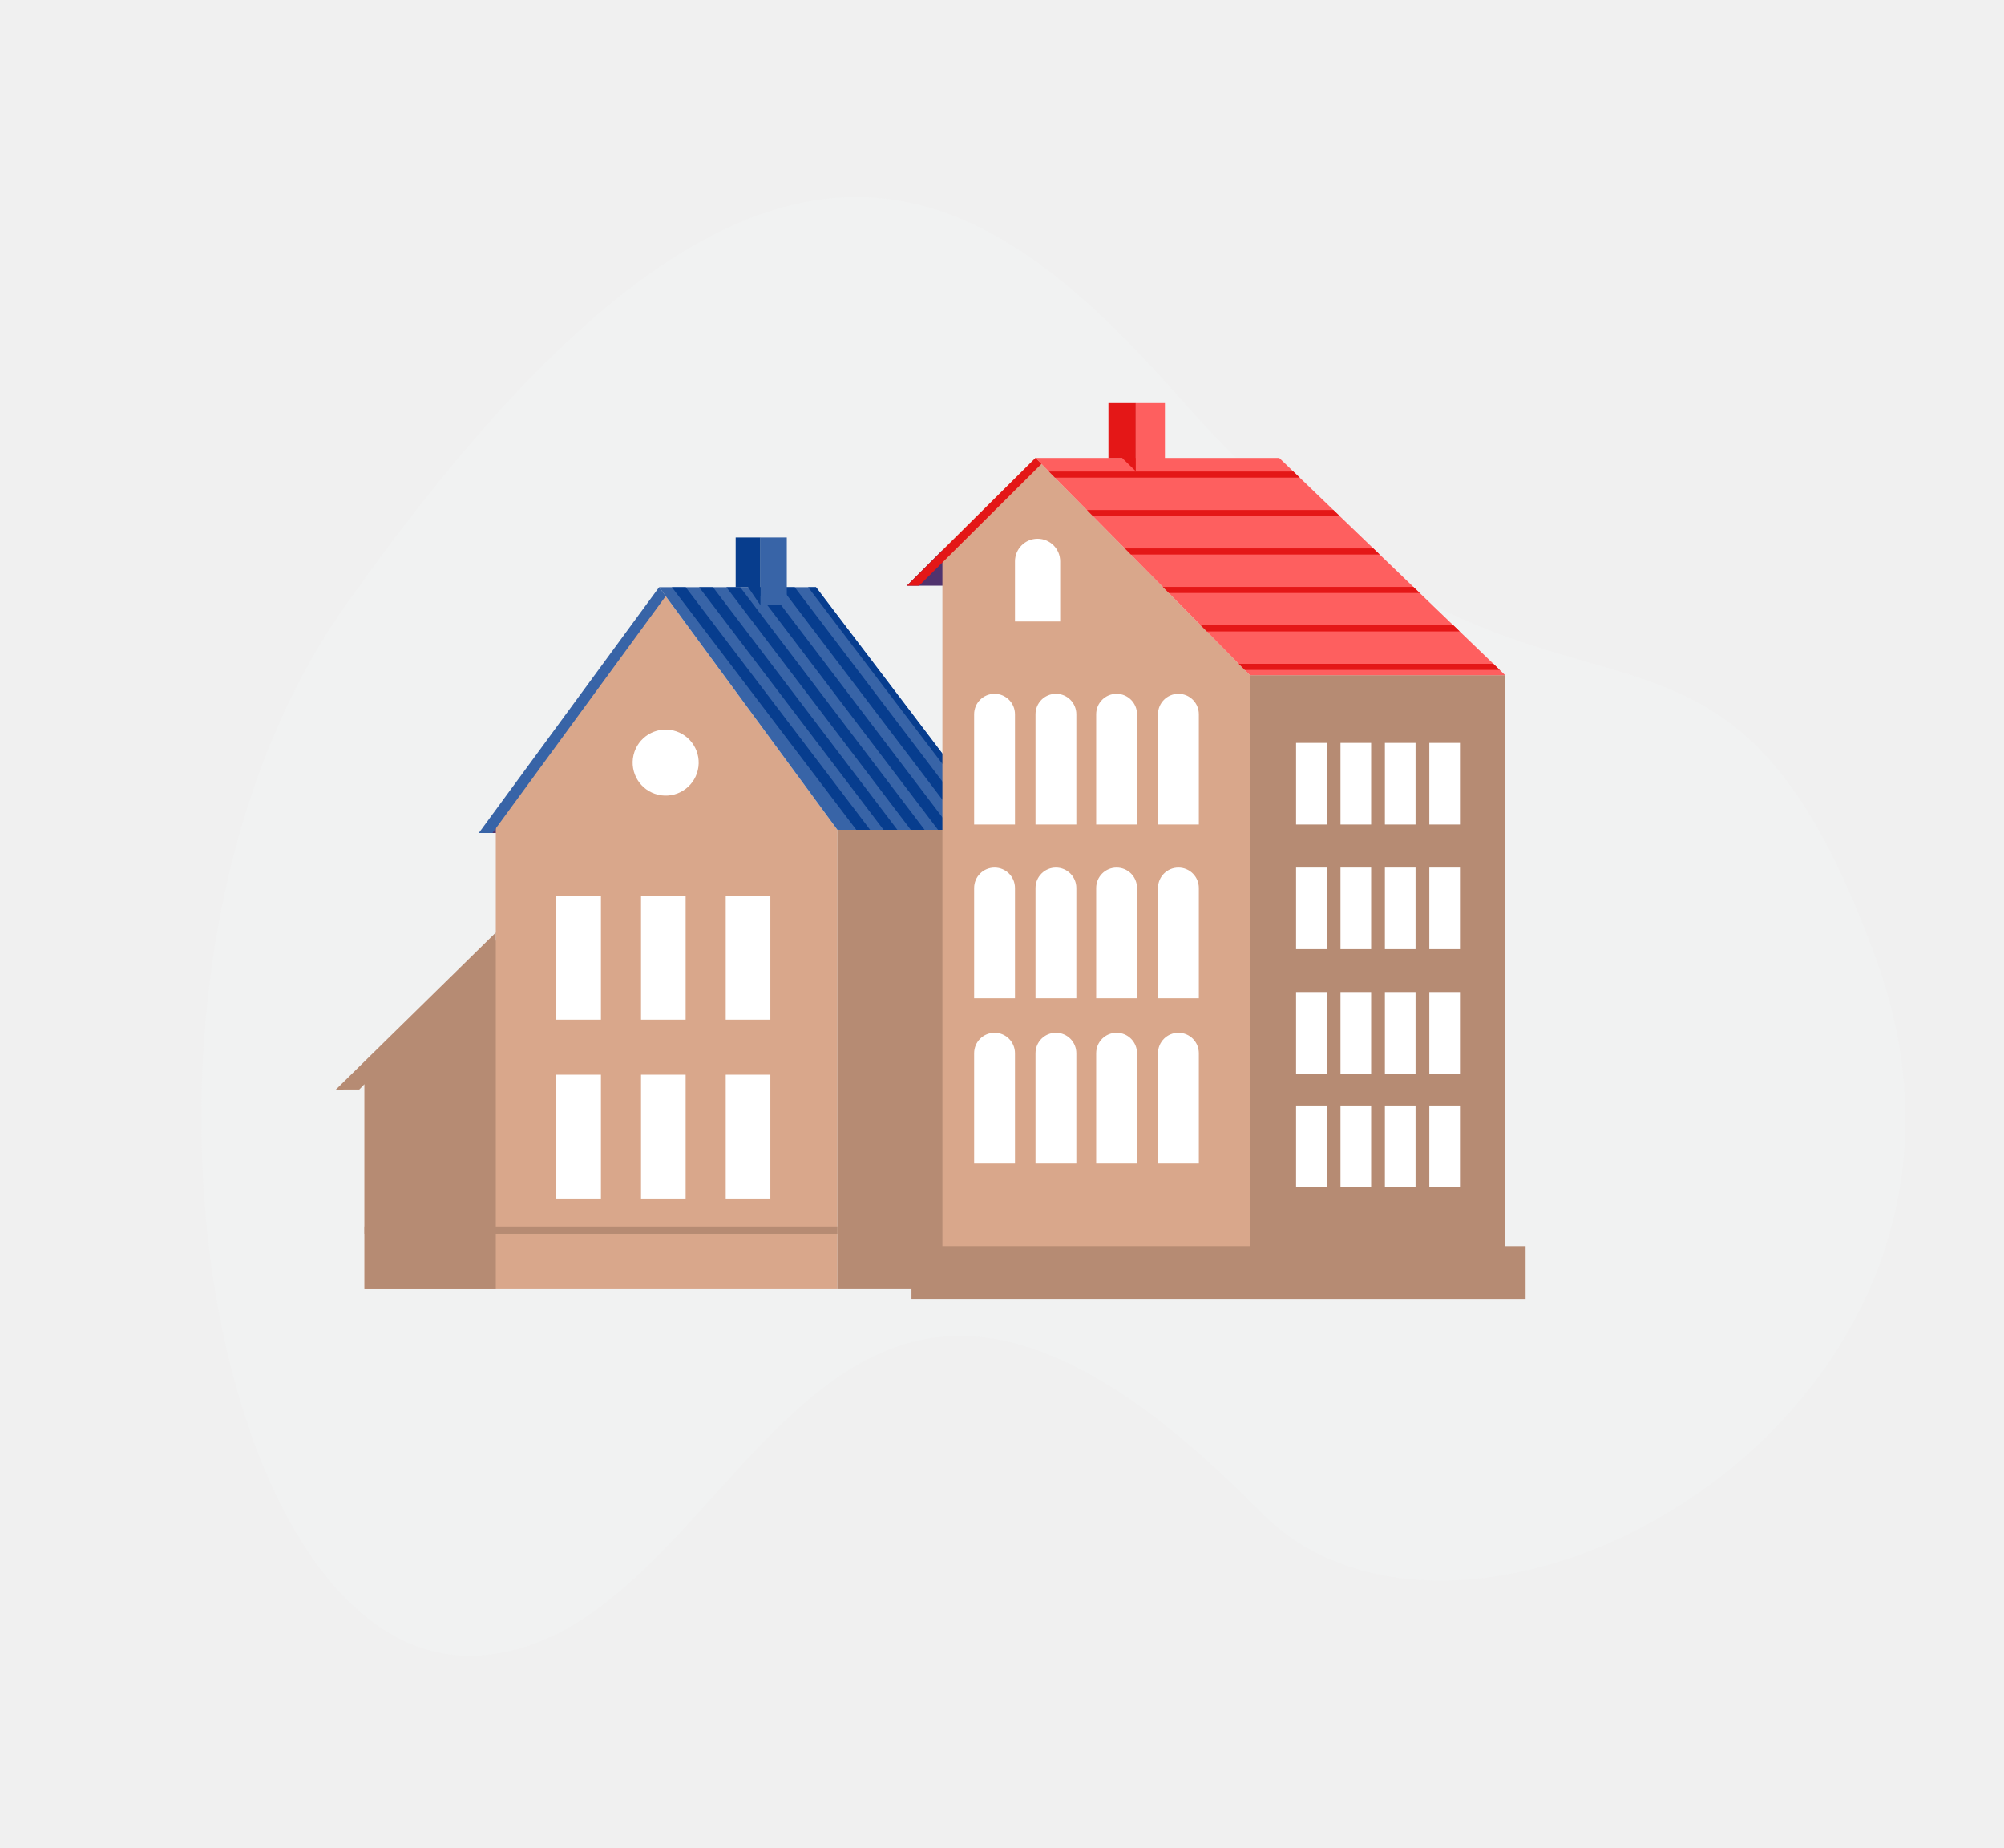
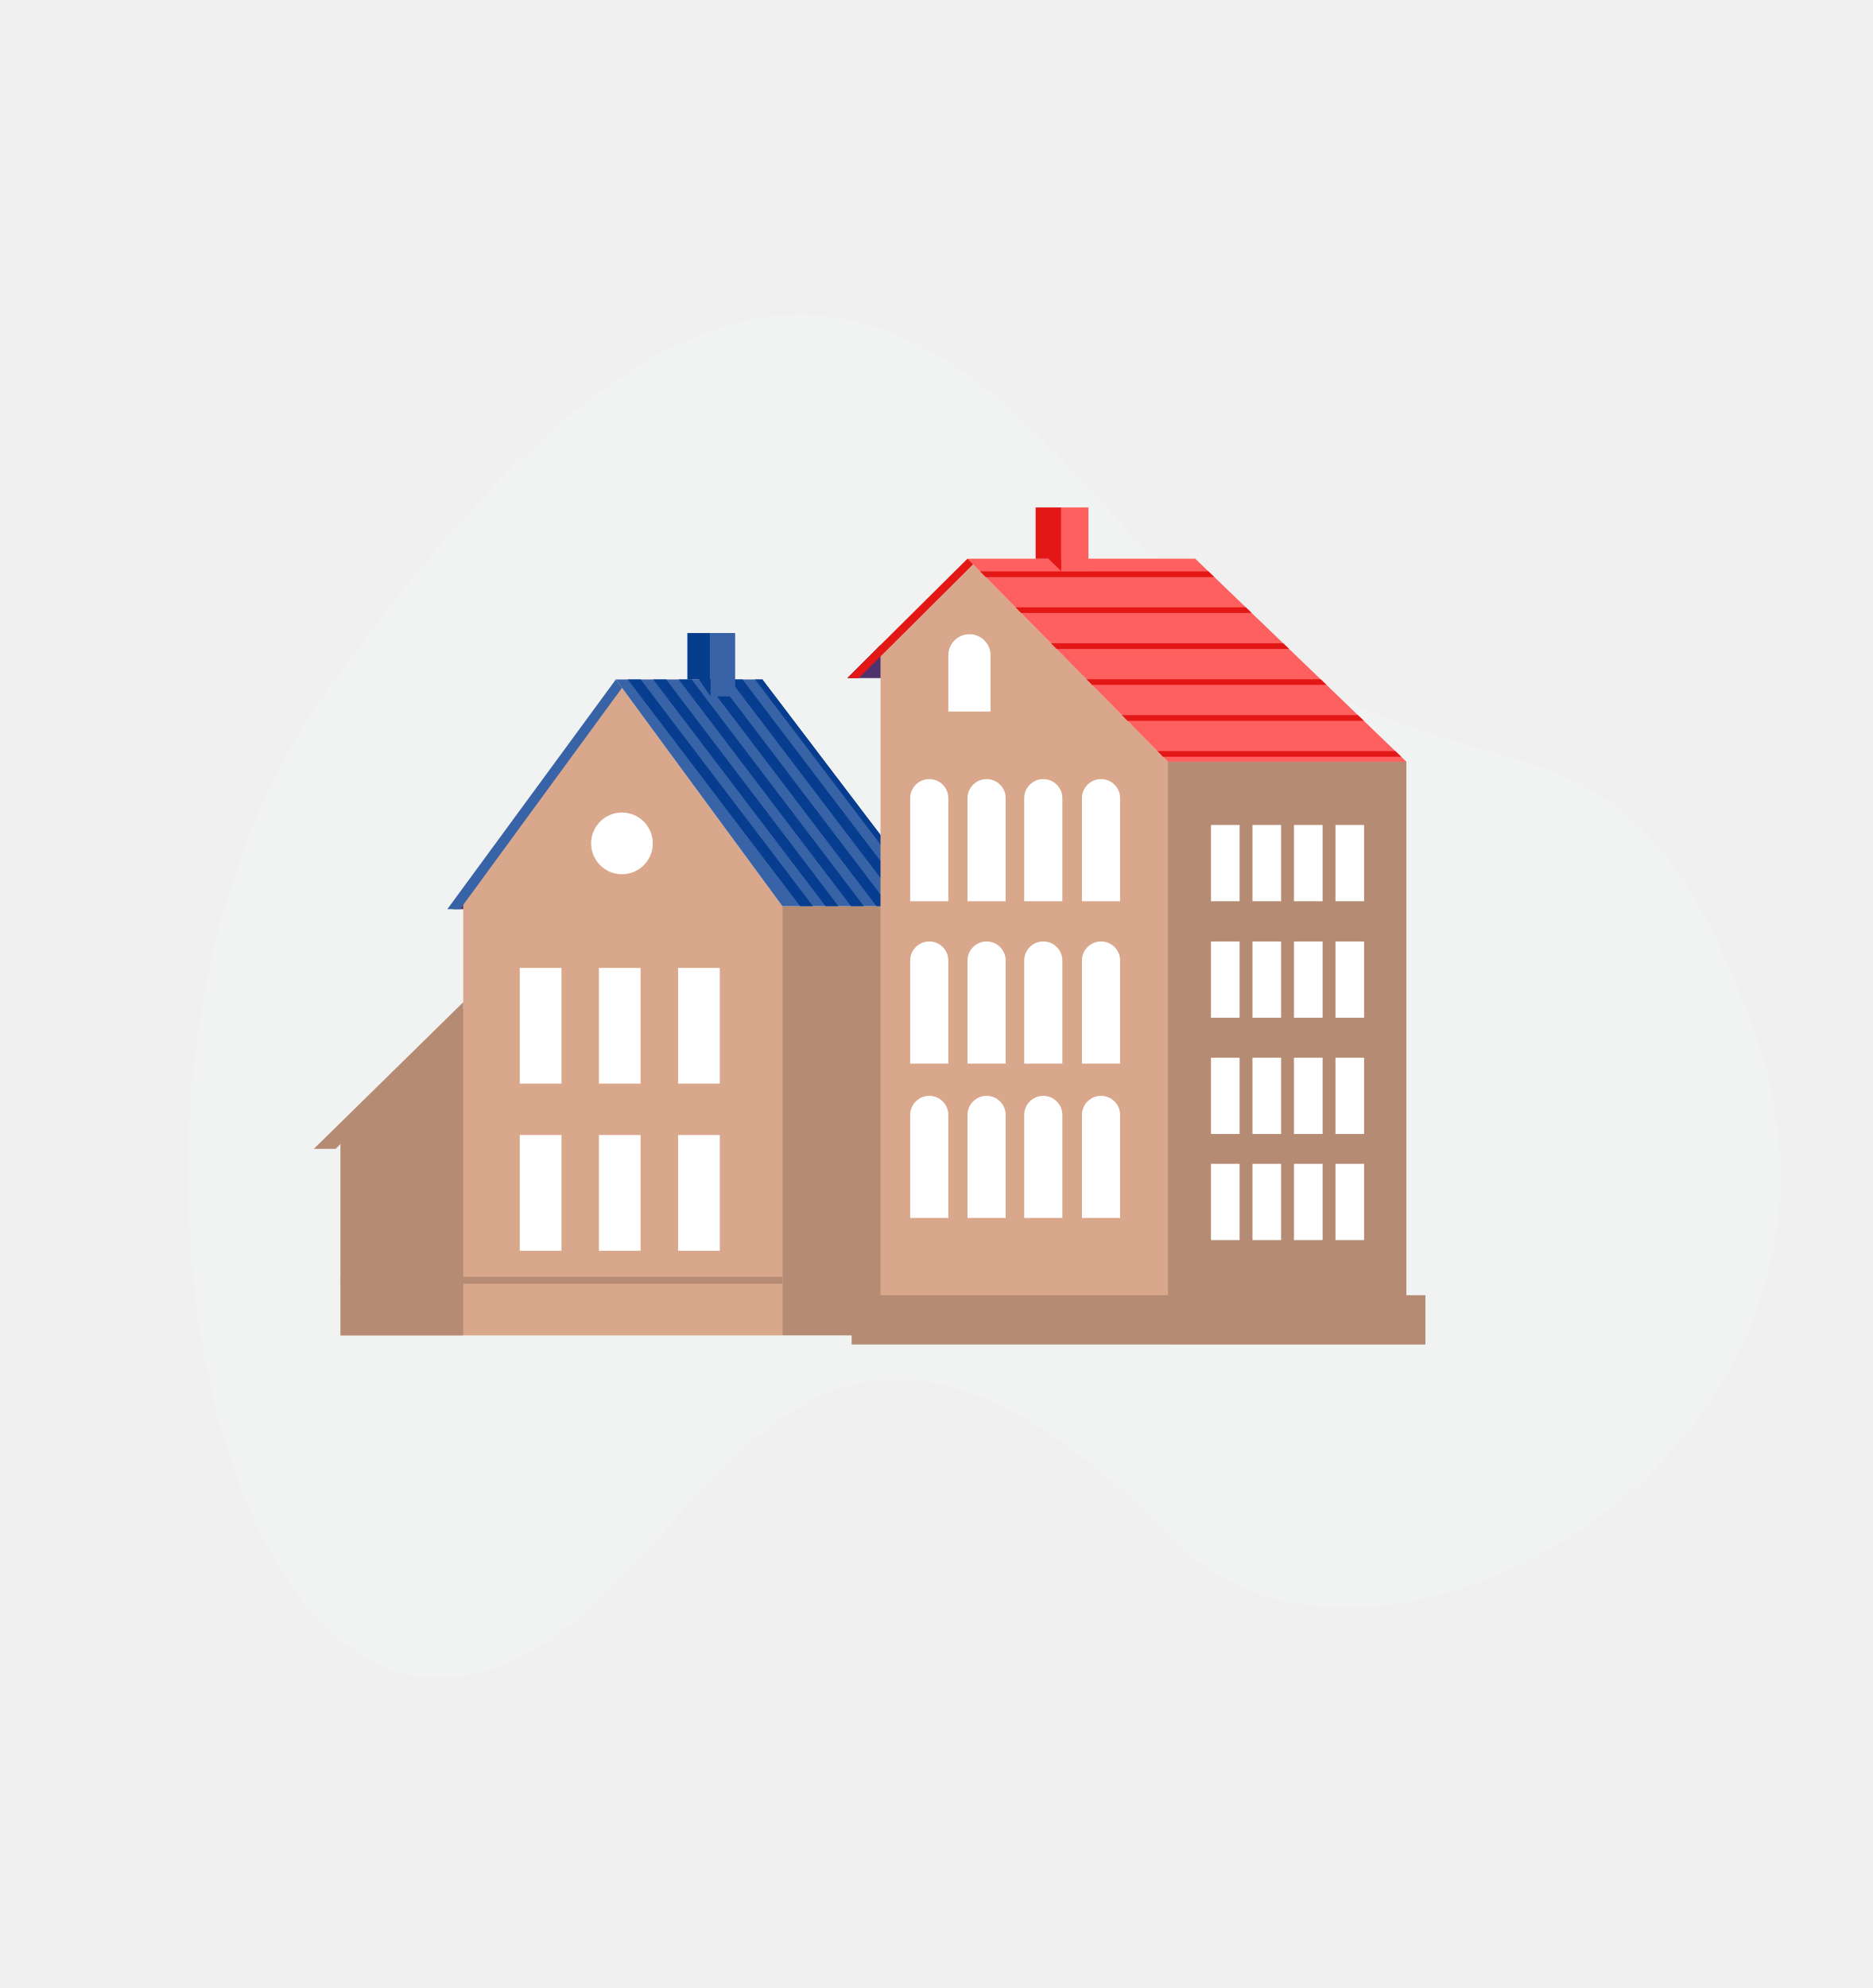
- <svg xmlns="http://www.w3.org/2000/svg" width="179" height="165" viewBox="0 0 179 165" fill="none">
+ <svg xmlns="http://www.w3.org/2000/svg" width="179" height="190" viewBox="0 0 179 165" fill="none">
  <path d="M112.52 134.962C131.414 154.214 182.183 126.039 167.6 85.716C153.017 45.394 138.634 73.204 105.261 35.41C87.227 14.987 67.501 2.252 30.865 54.055C7.386 87.254 18.735 149.645 42.95 147.837C67.164 146.029 72.373 94.056 112.52 134.962Z" fill="#F1F2F2" />
  <path d="M44.883 74.393H43.316L45.257 72.652L44.883 74.393Z" fill="#50336E" />
  <path d="M32.556 115.127H74.796V74.105L59.157 52.824L44.285 73.078V83.976L32.556 95.705V115.127Z" fill="#D9A78B" />
  <path d="M74.796 109.536H32.556V110.191H74.796V109.536Z" fill="#B68B73" />
  <path d="M88.385 74.105H74.796V115.127H88.385V74.105Z" fill="#B68B73" />
  <path d="M58.873 52.438H72.883L89.346 74.105H74.796L58.873 52.438Z" fill="#3864A7" />
  <path d="M77.72 74.105L61.246 52.439H60.012L76.486 74.105H77.72Z" fill="#073D8E" />
  <path d="M80.153 74.105L63.682 52.438H62.445L78.919 74.105H80.153Z" fill="#073D8E" />
  <path d="M82.586 74.105L66.115 52.438H64.88L81.352 74.105H82.586Z" fill="#073D8E" />
  <path d="M85.019 74.105L68.548 52.438H67.314L83.785 74.105H85.019Z" fill="#073D8E" />
  <path d="M87.454 74.105L70.981 52.438H69.747L86.218 74.105H87.454Z" fill="#073D8E" />
  <path d="M89.345 74.105L72.883 52.438H72.18L88.651 74.105H89.345Z" fill="#073D8E" />
  <path d="M70.278 48H67.922V54.058H70.278V48Z" fill="#3864A7" />
  <path d="M67.922 54.058L66.82 52.439H65.711V48H67.922V54.058Z" fill="#073D8D" />
  <path d="M43.983 74.393H42.765L58.873 52.438L59.461 53.239L43.983 74.393Z" fill="#3864A7" />
  <path d="M44.285 83.284L30 97.303L32.089 97.3L32.556 96.822V115.127H44.285V85.02V83.284Z" fill="#B68B73" />
  <path d="M53.676 80.007H49.689V91.064H53.676V80.007Z" fill="white" />
  <path d="M61.242 80.007H57.257V91.064H61.242V80.007Z" fill="white" />
  <path d="M68.81 80.007H64.823V91.064H68.81V80.007Z" fill="white" />
  <path d="M53.676 95.98H49.689V107.037H53.676V95.98Z" fill="white" />
  <path d="M61.242 95.98H57.257V107.037H61.242V95.98Z" fill="white" />
  <path d="M68.81 95.98H64.823V107.037H68.81V95.98Z" fill="white" />
  <path d="M62.329 68.779C62.701 67.194 61.717 65.607 60.132 65.235C58.546 64.863 56.959 65.847 56.587 67.432C56.215 69.018 57.199 70.605 58.785 70.977C60.37 71.349 61.957 70.365 62.329 68.779Z" fill="white" />
  <path d="M84.176 49.132L81 52.308H86.348L84.176 49.132Z" fill="#50336E" />
  <path d="M84.176 49.132V114.064H111.648C111.648 114.064 111.648 61.438 111.648 60.301L92.493 40.898L84.176 49.132Z" fill="#D9A78B" />
  <path d="M134.447 60.301H111.648V114.064H134.447V60.301Z" fill="#B68B73" />
  <path d="M92.493 40.898H114.264L134.447 60.301H111.648L92.493 40.898Z" fill="#FE5F5F" />
  <path d="M115.525 42.111H93.689L94.225 42.654H116.09L115.525 42.111Z" fill="#E41717" />
  <path d="M119.098 45.545H97.082L97.617 46.088H119.663L119.098 45.545Z" fill="#E41717" />
  <path d="M122.671 48.981H100.472L101.008 49.524H123.236L122.671 48.981Z" fill="#E41717" />
  <path d="M126.244 52.415H103.862L104.398 52.958H126.809L126.244 52.415Z" fill="#E41717" />
  <path d="M129.819 55.849H107.254L107.79 56.392H130.384L129.819 55.849Z" fill="#E41717" />
  <path d="M133.392 59.286H110.645L111.181 59.829H133.957L133.392 59.286Z" fill="#E41717" />
  <path d="M104.052 36H101.448V42.086H104.052V36Z" fill="#FE5F5F" />
  <path d="M101.448 42.086L100.231 40.903H99.006V36H101.448V42.086Z" fill="#E41717" />
  <path d="M111.648 111.288H81.414V115.998H111.648V111.288Z" fill="#B68B73" />
  <path d="M111.648 116H136.268V111.29H111.648V116Z" fill="#B68B73" />
  <path d="M94.697 55.506H90.659V50.133C90.659 49.018 91.563 48.114 92.678 48.114C93.794 48.114 94.697 49.018 94.697 50.133V55.506Z" fill="white" />
  <path d="M90.659 73.633H87.011V63.786C87.011 62.778 87.827 61.962 88.835 61.962C89.843 61.962 90.659 62.778 90.659 63.786V73.633Z" fill="white" />
  <path d="M96.141 73.633H92.493V63.786C92.493 62.778 93.309 61.962 94.317 61.962C95.326 61.962 96.141 62.778 96.141 63.786V73.633Z" fill="white" />
  <path d="M101.56 73.633H97.912V63.786C97.912 62.778 98.728 61.962 99.736 61.962C100.744 61.962 101.56 62.778 101.56 63.786V73.633Z" fill="white" />
  <path d="M107.082 73.633H103.433V63.786C103.433 62.778 104.249 61.962 105.257 61.962C106.266 61.962 107.082 62.778 107.082 63.786V73.633Z" fill="white" />
  <path d="M90.659 89.15H87.011V79.303C87.011 78.294 87.827 77.479 88.835 77.479C89.843 77.479 90.659 78.294 90.659 79.303V89.15Z" fill="white" />
  <path d="M96.141 89.15H92.493V79.303C92.493 78.294 93.309 77.479 94.317 77.479C95.326 77.479 96.141 78.294 96.141 79.303V89.15Z" fill="white" />
  <path d="M101.56 89.15H97.912V79.303C97.912 78.294 98.728 77.479 99.736 77.479C100.744 77.479 101.56 78.294 101.56 79.303V89.15Z" fill="white" />
  <path d="M107.082 89.15H103.433V79.303C103.433 78.294 104.249 77.479 105.257 77.479C106.266 77.479 107.082 78.294 107.082 79.303V89.15Z" fill="white" />
  <path d="M90.659 103.904H87.011V94.059C87.011 93.051 87.827 92.235 88.835 92.235C89.843 92.235 90.659 93.051 90.659 94.059V103.904Z" fill="white" />
  <path d="M96.141 103.904H92.493V94.059C92.493 93.051 93.309 92.235 94.317 92.235C95.326 92.235 96.141 93.051 96.141 94.059V103.904Z" fill="white" />
  <path d="M101.56 103.904H97.912V94.059C97.912 93.051 98.728 92.235 99.736 92.235C100.744 92.235 101.56 93.051 101.56 94.059V103.904Z" fill="white" />
  <path d="M107.082 103.904H103.433V94.059C103.433 93.051 104.249 92.235 105.257 92.235C106.266 92.235 107.082 93.051 107.082 94.059V103.904Z" fill="white" />
  <path d="M81 52.308L92.493 40.898L93.022 41.434L82.094 52.308H81Z" fill="#E41717" />
  <path d="M118.504 66.346H115.767V73.633H118.504V66.346Z" fill="white" />
  <path d="M122.471 66.346H119.734V73.633H122.471V66.346Z" fill="white" />
  <path d="M126.439 66.346H123.701V73.633H126.439V66.346Z" fill="white" />
  <path d="M130.406 66.346H127.669V73.633H130.406V66.346Z" fill="white" />
  <path d="M118.504 77.481H115.767V84.768H118.504V77.481Z" fill="white" />
  <path d="M122.471 77.481H119.734V84.768H122.471V77.481Z" fill="white" />
  <path d="M126.439 77.481H123.701V84.768H126.439V77.481Z" fill="white" />
  <path d="M130.406 77.481H127.669V84.768H130.406V77.481Z" fill="white" />
  <path d="M118.504 88.592H115.767V95.879H118.504V88.592Z" fill="white" />
  <path d="M122.471 88.592H119.734V95.879H122.471V88.592Z" fill="white" />
  <path d="M126.439 88.592H123.701V95.879H126.439V88.592Z" fill="white" />
  <path d="M130.406 88.592H127.669V95.879H130.406V88.592Z" fill="white" />
  <path d="M118.504 98.731H115.767V106.018H118.504V98.731Z" fill="white" />
  <path d="M122.471 98.731H119.734V106.018H122.471V98.731Z" fill="white" />
  <path d="M126.439 98.731H123.701V106.018H126.439V98.731Z" fill="white" />
  <path d="M130.406 98.731H127.669V106.018H130.406V98.731Z" fill="white" />
</svg>
